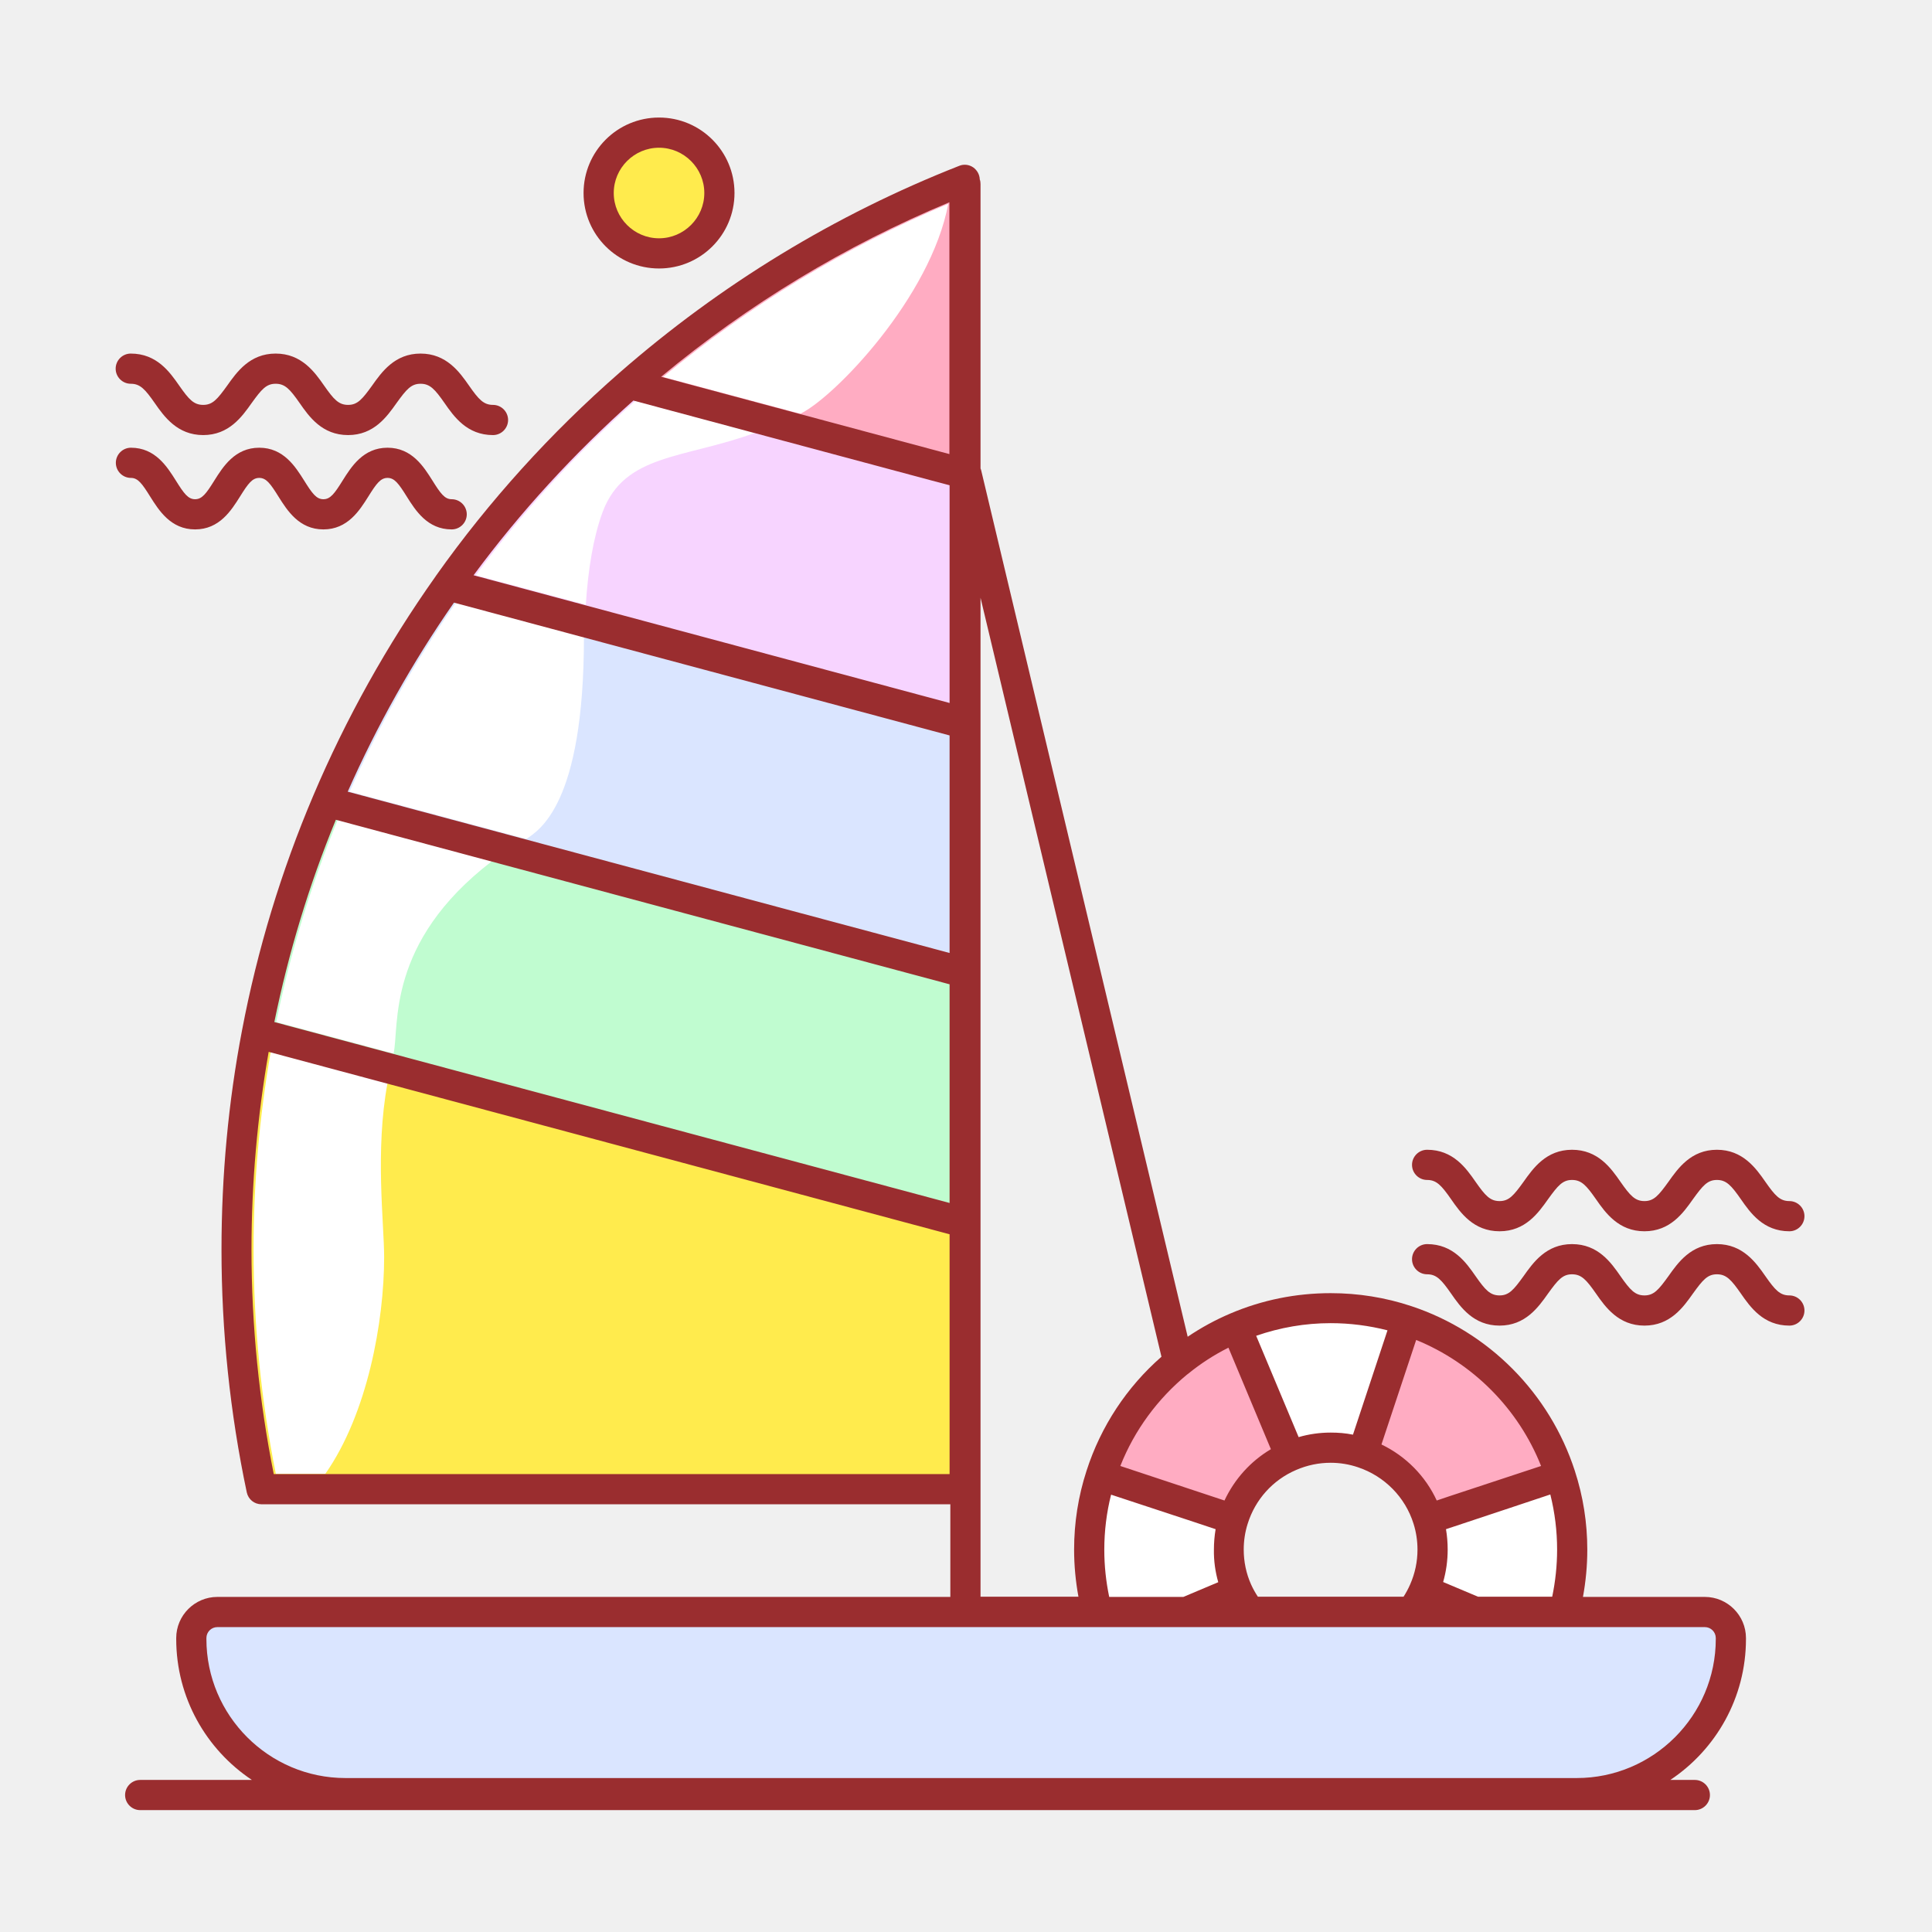
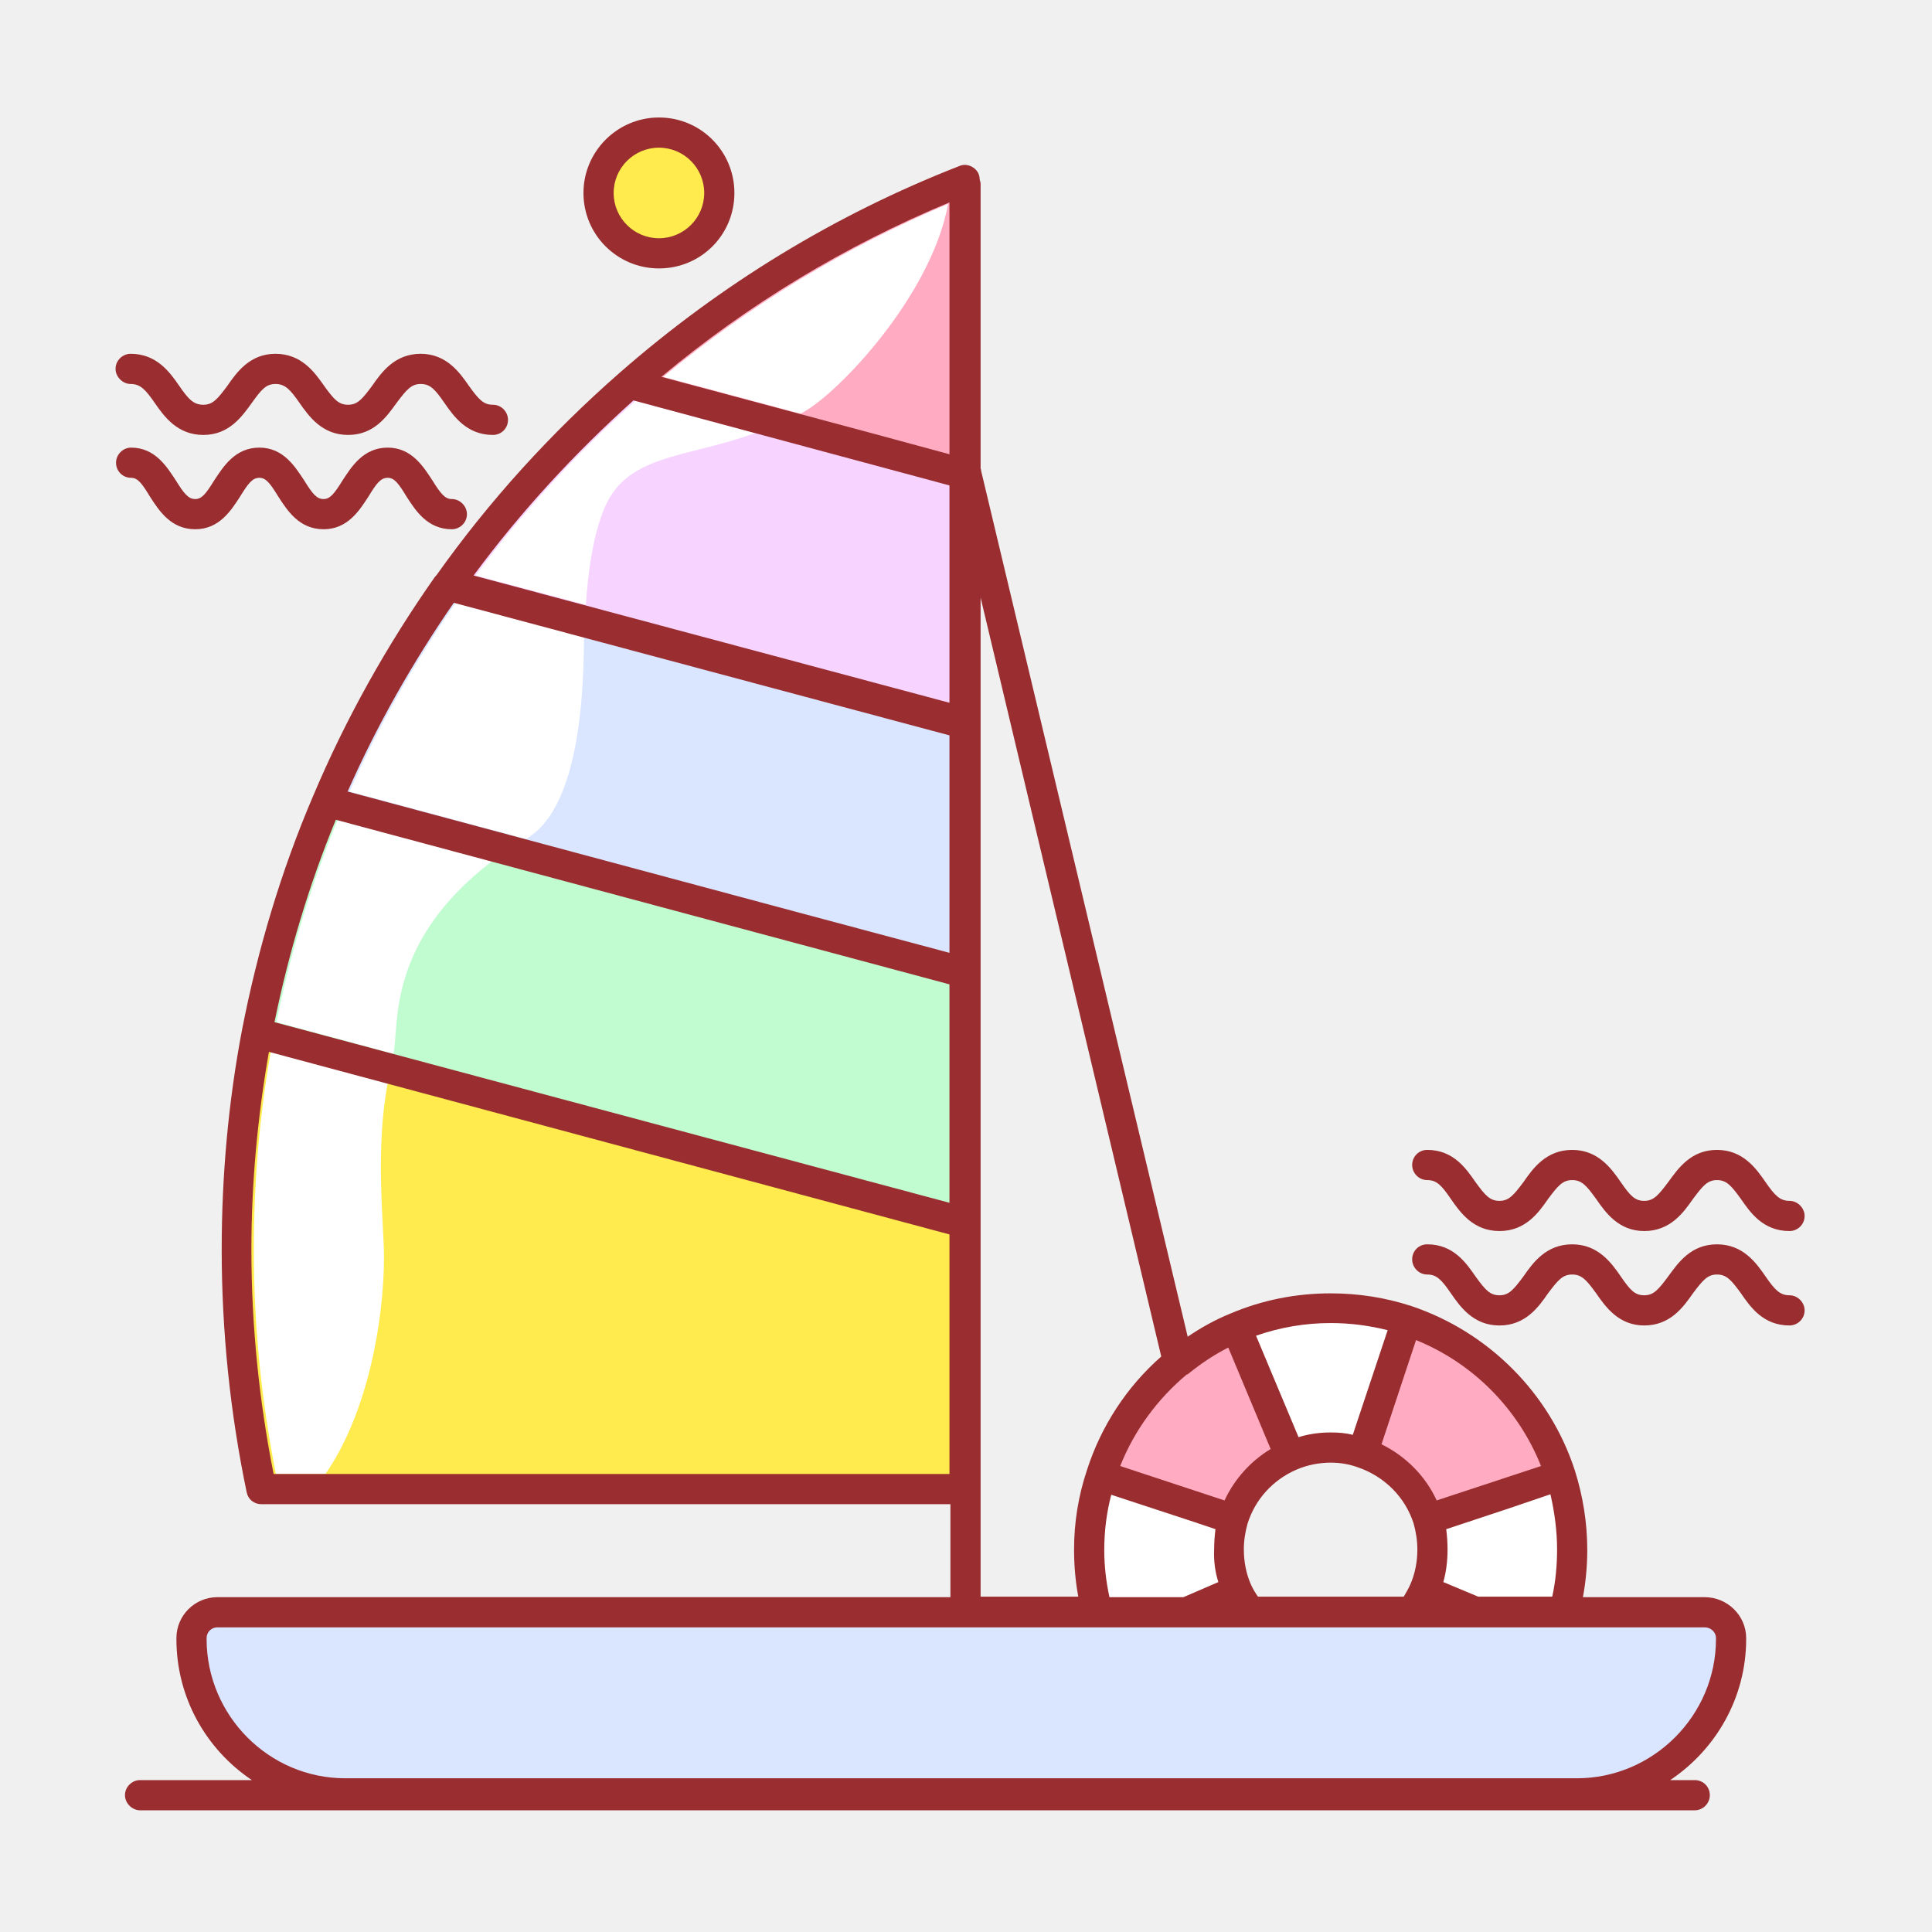
- <svg xmlns="http://www.w3.org/2000/svg" width="800px" height="800px" viewBox="0 0 1024 1024" class="icon" version="1.1">
-   <path d="M827.1 782l-70.3 23.3c1.6 5.1 2.4 10.5 2.4 16.1 0 7.7-1.6 15-4.5 21.7l68.3 28.6c6.6-15.4 10.3-32.4 10.3-50.3 0-13.8-2.2-27-6.2-39.4z" fill="#FFFFFF" />
-   <path d="M683.9 771.8l-28.6-68.3c-33.9 14.4-60.3 43.1-71.8 78.5l70.3 23.3c4.7-15.1 15.8-27.3 30.1-33.5zM756.9 805.2l70.3-23.3c-12.5-38.7-42.9-69.4-81.5-82.2L722.4 770c16.4 5.5 29.3 18.7 34.5 35.2zM655.8 843l-68.3 28.6c13.1 30.6 37.7 55 68.4 67.9l28.6-68.3c-12.8-5.3-23.1-15.5-28.7-28.2zM721.7 872.8L745 943c35.2-11.5 63.6-37.7 78.1-71.4L754.8 843c-6.2 14.1-18.2 25-33.1 29.8z" fill="#FFACC2" />
-   <path d="M705.3 767.3c6 0 11.7 1 17 2.8l23.3-70.3c-12.7-4.2-26.2-6.5-40.3-6.5-17.8 0-34.7 3.6-50.1 10.2l28.6 68.3c6.6-2.9 13.9-4.5 21.5-4.5zM705.3 875.3c-7.3 0-14.3-1.5-20.7-4.1L656 939.5c15.2 6.3 31.8 9.9 49.3 9.9 13.9 0 27.2-2.2 39.7-6.3l-23.3-70.3c-5.1 1.6-10.7 2.5-16.4 2.5zM651.3 821.3c0-5.6 0.9-11 2.4-16.1L583.5 782c-4 12.4-6.2 25.6-6.2 39.4 0 17.8 3.7 34.8 10.3 50.3l68.3-28.6c-3-6.7-4.6-14.1-4.6-21.8z" fill="#FFFFFF" />
-   <path d="M948.4 702.6c-13.8 0-20.7-9.8-25.7-17-5.1-7.3-7.7-10.2-12.7-10.2s-7.5 3-12.7 10.2c-5.1 7.2-12 17-25.7 17s-20.7-9.8-25.7-17c-5.1-7.3-7.7-10.2-12.7-10.2-5 0-7.5 3-12.7 10.2-5.1 7.2-12 17-25.7 17-13.8 0-20.7-9.8-25.7-17-5.1-7.3-7.7-10.2-12.7-10.2-4.4 0-8-3.6-8-8s3.6-8 8-8c13.8 0 20.7 9.8 25.7 17 5.1 7.3 7.7 10.2 12.7 10.2 5 0 7.5-3 12.7-10.2 5.1-7.2 12-17 25.7-17 13.8 0 20.7 9.8 25.7 17 5.1 7.3 7.7 10.2 12.7 10.2 5 0 7.5-3 12.7-10.2 5.1-7.2 12-17 25.7-17s20.7 9.8 25.7 17c5.1 7.3 7.7 10.2 12.7 10.2 4.4 0 8 3.6 8 8s-3.6 8-8 8zM948.4 652.6c-13.8 0-20.7-9.8-25.7-17-5.1-7.3-7.7-10.2-12.7-10.2s-7.5 3-12.7 10.2c-5.1 7.2-12 17-25.7 17s-20.7-9.8-25.7-17c-5.1-7.3-7.7-10.2-12.7-10.2-5 0-7.5 3-12.7 10.2-5.1 7.2-12 17-25.7 17-13.8 0-20.7-9.8-25.7-17-5.1-7.3-7.7-10.2-12.7-10.2-4.4 0-8-3.6-8-8s3.6-8 8-8c13.8 0 20.7 9.8 25.7 17 5.1 7.3 7.7 10.2 12.7 10.2 5 0 7.5-3 12.7-10.2 5.1-7.2 12-17 25.7-17 13.8 0 20.7 9.8 25.7 17 5.1 7.3 7.7 10.2 12.7 10.2 5 0 7.5-3 12.7-10.2 5.1-7.2 12-17 25.7-17s20.7 9.8 25.7 17c5.1 7.3 7.7 10.2 12.7 10.2 4.4 0 8 3.6 8 8s-3.6 8-8 8zM239.4 280.6c-12.9 0-19.2-10.1-23.8-17.4-4.3-6.9-6.5-9.9-10.2-9.9s-5.9 3-10.2 9.9c-4.6 7.3-10.9 17.4-23.8 17.4s-19.2-10.1-23.8-17.4c-4.3-6.9-6.5-9.9-10.2-9.9s-5.9 3-10.2 9.9c-4.6 7.3-10.9 17.4-23.8 17.4s-19.2-10.1-23.8-17.4c-4.3-6.9-6.5-9.9-10.2-9.9-4.4 0-8-3.6-8-8s3.6-8 8-8c12.9 0 19.2 10.1 23.8 17.4 4.3 6.9 6.5 9.9 10.2 9.9s5.9-3 10.2-9.9c4.6-7.3 10.9-17.4 23.8-17.4s19.2 10.1 23.8 17.4c4.3 6.9 6.5 9.9 10.2 9.9 3.7 0 5.9-3 10.2-9.9 4.6-7.3 10.9-17.4 23.8-17.4s19.2 10.1 23.8 17.4c4.3 6.9 6.5 9.9 10.2 9.9 4.4 0 8 3.6 8 8s-3.6 8-8 8zM261.3 230.6c-13.8 0-20.7-9.8-25.7-17-5.1-7.3-7.7-10.2-12.7-10.2s-7.5 3-12.7 10.2c-5.1 7.2-12 17-25.7 17-13.8 0-20.7-9.8-25.7-17-5.1-7.3-7.7-10.2-12.7-10.2s-7.5 3-12.7 10.2c-5.1 7.2-12 17-25.7 17s-20.7-9.8-25.7-17c-5.1-7.3-7.7-10.2-12.7-10.2-4.4 0-8-3.6-8-8s3.6-8 8-8c13.8 0 20.7 9.8 25.7 17 5.1 7.3 7.7 10.2 12.7 10.2s7.5-3 12.7-10.2c5.1-7.2 12-17 25.7-17s20.7 9.8 25.7 17c5.1 7.3 7.7 10.2 12.7 10.2 5 0 7.5-3 12.7-10.2 5.1-7.2 12-17 25.7-17s20.7 9.8 25.7 17c5.1 7.3 7.7 10.2 12.7 10.2 4.4 0 8 3.6 8 8s-3.6 8-8 8z" fill="#9A2D2F" />
-   <path d="M835.7 951.3H183.1c-44.9 0-81.7-36.8-81.7-81.7v-0.5c0-7.6 6.2-13.8 13.8-13.8h788.4c7.6 0 13.8 6.2 13.8 13.8v0.5c0 45-36.8 81.7-81.7 81.7z" fill="#DAE5FF" />
-   <path d="M511.3 95.4c-65.5 25.8-125.5 62.6-177.6 108.2l177.6 47.6V95.4z" fill="#FFACC2" />
-   <path d="M125.3 662.3c0 43.6 4.6 86 13.3 127h372.7V648L136.1 547.5c-7.1 37.2-10.8 75.5-10.8 114.8z" fill="#FFEB4D" />
-   <path d="M237.7 309.7L511.3 383V251.2l-177.6-47.6c-36 31.4-68.2 67-96 106.1z" fill="#F7D4FF" />
-   <path d="M173.3 424.9l338 90.6V383.7l-274-73.4c-25.3 35.5-46.8 74-64 114.6z" fill="#DAE5FF" />
-   <path d="M173.3 424.9c-16.5 38.9-29.1 80-37.2 122.6L511.3 648V515.5l-338-90.6z" fill="#C0FCD0" />
-   <path d="M502.6 108c-54.7 23-105.4 53.8-151.2 91.8l72.8 19.5c18.2-8.8 69.2-61.9 78.4-111.3zM203.6 666.3c0-17.9-4.9-56.4 1.8-92.3l-61.9-16.6c-6 34.4-9.1 69.6-9.1 104.8 0 40 4 80 11.8 119h26.2c22.4-31.9 31.2-80.9 31.2-114.9zM400.2 229.4l-63.4-17c-31.4 27.8-59.8 58.9-84.7 92.5l58.4 15.6c1.2-18.8 4-35.9 8.9-49.1 11.6-31.1 43.3-28.2 80.8-42zM185.3 419.6l93.7 25.1c6.5-4.7 30.5-17.7 30.5-107.1l-67.9-18.2c-21.9 31.6-40.8 65.2-56.3 100.2zM208.6 558.4c3.2-14.3-4.3-58.7 52.2-102L179 434.5c-14.2 34.6-25.1 70.6-32.6 107.2l62.2 16.7z" fill="#FFFFFF" />
-   <path d="M925.4 868.7v-0.5c0-12-9.8-21.8-21.8-21.8H839c1.5-8.2 2.3-16.5 2.3-25 0-14.3-2.2-28.3-6.6-41.8-13.3-41.1-45.6-73.7-86.6-87.3-13.8-4.6-28.2-6.9-42.8-6.9-18.4 0-36.3 3.6-53.2 10.8-8 3.4-15.5 7.5-22.6 12.3l-109.4-459c-0.1-0.4-0.2-0.8-0.4-1.2V97.6c0-0.9-0.1-1.7-0.4-2.5-0.1-2.6-1.4-4.9-3.5-6.4-2.2-1.5-5-1.8-7.4-0.8-65.9 25.9-126.4 62.8-180 109.6-36.5 31.9-69.2 68-97.2 107.5-0.1 0.1-0.1 0.2-0.2 0.3-0.1 0.1-0.1 0.2-0.2 0.3-25.7 36.3-47.5 75.4-64.8 116.2-16.9 39.8-29.6 81.6-37.7 124.2-7.3 38.1-10.9 77.2-10.9 116.3 0 43.3 4.5 86.6 13.4 128.7 0.8 3.7 4 6.3 7.8 6.3h365.1v49.1H115.2c-12 0-21.8 9.8-21.8 21.8v0.5c0 31.1 15.9 58.6 40.1 74.7H74.3c-4.4 0-8 3.6-8 8s3.6 8 8 8h824c4.4 0 8-3.6 8-8s-3.6-8-8-8h-13c24.2-16.1 40.1-43.6 40.1-74.7z m-100.1-47.4c0 8.5-0.9 16.8-2.6 25h-39.3l-18.5-7.8c1.6-5.6 2.4-11.3 2.4-17.2 0-3.6-0.3-7.3-0.9-10.8l33.4-11.1 21.9-7.3c2.4 9.6 3.6 19.4 3.6 29.2z m-74.7-111.1c30.1 12.3 54.2 36.5 66.2 66.8l-48.5 16-6.8 2.3c-6-13-16.4-23.5-29.3-29.7l18.4-55.4z m0.7 111.1c0 6.4-1.3 12.6-3.9 18.5-1 2.3-2.2 4.5-3.5 6.5h-77.2c-1.4-2.1-2.6-4.3-3.6-6.5-2.6-5.8-3.9-12.1-3.9-18.5 0-4.7 0.7-9.3 2.1-13.7 4-12.8 13.3-23.2 25.7-28.5 5.8-2.5 11.9-3.8 18.3-3.8 4.9 0 9.8 0.8 14.5 2.4 14 4.7 25 15.8 29.4 29.9 1.4 4.4 2.1 9.1 2.1 13.7z m-46-120c10.2 0 20.3 1.3 30.1 3.8l-18.3 55.3c-3.9-0.8-7.8-1.1-11.8-1.1-5.8 0-11.5 0.8-17 2.4L665.8 708c12.7-4.4 25.9-6.7 39.5-6.7z m-76.2 27.3c0.3-0.2 0.5-0.4 0.8-0.6 6.5-5.3 13.6-9.9 21.2-13.7l22.5 53.8c-10.8 6.4-19.3 15.9-24.6 27.2L593.8 777c7.5-19 19.8-35.6 35.3-48.4z m16.6 110l-18.5 7.8h-39.3c-1.7-8.2-2.6-16.5-2.6-25 0-9.9 1.2-19.7 3.6-29.2l44 14.5 11.4 3.8c-0.6 3.6-0.9 7.2-0.9 10.8-0.1 5.9 0.7 11.7 2.3 17.3z m-142.4-57.3H145.1c-7.8-39-11.8-79-11.8-119 0-35.2 3.1-70.4 9.1-104.8l360.9 96.7v127.1z m0-143.7l-357.9-95.9c7.5-36.6 18.4-72.7 32.6-107.2l325.3 87.2v115.9z m0-132.5l-79.6-21.3-239.4-64.2c15.5-35 34.4-68.7 56.3-100.2l262.7 70.4v115.3z m0-132.5L251 304.9c24.9-33.7 53.4-64.7 84.7-92.6l157.4 42.2 10.2 2.7v115.4z m0-131.9l-42.5-11.4-110.4-29.6c46.2-38.4 97.5-69.5 152.8-92.5v133.5z m16.4 76.1l95.9 402.3c-18.3 16-32.1 36.8-39.7 60.4-4.4 13.5-6.6 27.6-6.6 41.8 0 8.5 0.8 16.8 2.3 25h-51.9V316.8z m316 625.6H183.1c-40.6 0-73.7-33.1-73.7-73.7v-0.5c0-3.2 2.6-5.8 5.8-5.8h788.4c3.2 0 5.8 2.6 5.8 5.8v0.5c0 40.6-33.1 73.7-73.7 73.7z" fill="#9A2D2F" />
-   <path d="M349.3 102.3m-32 0a32 32 0 1 0 64 0 32 32 0 1 0-64 0Z" fill="#FFEB4D" />
-   <path d="M349.3 142.3c-22.1 0-40-17.9-40-40s17.9-40 40-40 40 17.9 40 40-17.9 40-40 40z m0-64c-13.2 0-24 10.8-24 24s10.8 24 24 24 24-10.8 24-24-10.8-24-24-24z" fill="#9A2D2F" />
+ <svg xmlns="http://www.w3.org/2000/svg" width="16px" height="16px" viewBox="0 0 16 16" version="1.1">
+   <g id="surface1">
+     <path style=" stroke:none;fill-rule:nonzero;fill:rgb(100%,100%,100%);fill-opacity:1;" d="M 12.922 12.219 L 11.824 12.582 C 11.852 12.664 11.863 12.746 11.863 12.836 C 11.863 12.953 11.836 13.07 11.793 13.172 L 12.859 13.621 C 12.961 13.379 13.02 13.113 13.02 12.836 C 13.02 12.617 12.984 12.414 12.922 12.219 Z M 12.922 12.219 " />
+     <path style=" stroke:none;fill-rule:nonzero;fill:rgb(100%,67.451%,76.078%);fill-opacity:1;" d="M 10.688 12.059 L 10.238 10.992 C 9.711 11.219 9.297 11.664 9.117 12.219 L 10.215 12.582 C 10.289 12.348 10.461 12.156 10.688 12.059 Z M 11.828 12.582 L 12.926 12.219 C 12.73 11.613 12.254 11.133 11.652 10.934 L 11.289 12.031 C 11.543 12.117 11.746 12.324 11.828 12.582 Z M 10.246 13.172 L 9.18 13.617 C 9.383 14.098 9.77 14.477 10.25 14.68 L 10.695 13.613 C 10.496 13.531 10.336 13.371 10.246 13.172 Z M 11.277 13.637 L 11.641 14.734 C 12.191 14.555 12.633 14.145 12.859 13.617 L 11.793 13.172 C 11.695 13.391 11.508 13.562 11.277 13.637 Z M 11.277 13.637 " />
+     <path style=" stroke:none;fill-rule:nonzero;fill:rgb(100%,100%,100%);fill-opacity:1;" d="M 11.02 11.988 C 11.113 11.988 11.203 12.004 11.285 12.031 L 11.648 10.934 C 11.453 10.867 11.242 10.832 11.02 10.832 C 10.742 10.832 10.477 10.891 10.238 10.992 L 10.684 12.059 C 10.789 12.016 10.902 11.988 11.02 11.988 Z M 11.02 13.676 C 10.906 13.676 10.797 13.652 10.695 13.613 L 10.25 14.68 C 10.488 14.777 10.746 14.836 11.02 14.836 C 11.238 14.836 11.445 14.801 11.641 14.734 L 11.277 13.637 C 11.195 13.664 11.109 13.676 11.02 13.676 Z M 10.176 12.832 C 10.176 12.746 10.191 12.66 10.215 12.582 L 9.117 12.219 C 9.055 12.414 9.02 12.617 9.02 12.836 C 9.02 13.113 9.078 13.379 9.18 13.621 L 10.25 13.172 C 10.203 13.07 10.176 12.953 10.176 12.832 Z M 10.176 12.832 " />
+     <path style=" stroke:none;fill-rule:nonzero;fill:rgb(60.392%,17.647%,18.431%);fill-opacity:1;" d="M 14.82 10.977 C 14.602 10.977 14.496 10.824 14.418 10.711 C 14.336 10.598 14.297 10.555 14.219 10.555 C 14.141 10.555 14.102 10.602 14.02 10.711 C 13.941 10.824 13.832 10.977 13.617 10.977 C 13.406 10.977 13.297 10.824 13.219 10.711 C 13.137 10.598 13.098 10.555 13.02 10.555 C 12.941 10.555 12.902 10.602 12.82 10.711 C 12.742 10.824 12.633 10.977 12.418 10.977 C 12.203 10.977 12.094 10.824 12.016 10.711 C 11.938 10.598 11.898 10.555 11.82 10.555 C 11.75 10.555 11.695 10.496 11.695 10.43 C 11.695 10.359 11.75 10.305 11.82 10.305 C 12.035 10.305 12.141 10.457 12.219 10.57 C 12.301 10.684 12.34 10.727 12.418 10.727 C 12.496 10.727 12.535 10.68 12.617 10.57 C 12.695 10.457 12.805 10.305 13.02 10.305 C 13.234 10.305 13.344 10.457 13.422 10.57 C 13.5 10.684 13.539 10.727 13.617 10.727 C 13.695 10.727 13.734 10.68 13.816 10.57 C 13.898 10.457 14.004 10.305 14.219 10.305 C 14.434 10.305 14.543 10.457 14.621 10.57 C 14.699 10.684 14.742 10.727 14.82 10.727 C 14.887 10.727 14.945 10.785 14.945 10.852 C 14.945 10.922 14.887 10.977 14.82 10.977 Z M 14.82 10.195 C 14.602 10.195 14.496 10.043 14.418 9.93 C 14.336 9.816 14.297 9.773 14.219 9.773 C 14.141 9.773 14.102 9.82 14.02 9.93 C 13.941 10.043 13.832 10.195 13.617 10.195 C 13.406 10.195 13.297 10.043 13.219 9.93 C 13.137 9.816 13.098 9.773 13.02 9.773 C 12.941 9.773 12.902 9.82 12.82 9.93 C 12.742 10.043 12.633 10.195 12.418 10.195 C 12.203 10.195 12.094 10.043 12.016 9.93 C 11.938 9.816 11.898 9.773 11.82 9.773 C 11.75 9.773 11.695 9.715 11.695 9.648 C 11.695 9.578 11.75 9.523 11.82 9.523 C 12.035 9.523 12.141 9.676 12.219 9.789 C 12.301 9.902 12.34 9.945 12.418 9.945 C 12.496 9.945 12.535 9.898 12.617 9.789 C 12.695 9.676 12.805 9.523 13.02 9.523 C 13.234 9.523 13.344 9.676 13.422 9.789 C 13.5 9.902 13.539 9.945 13.617 9.945 C 13.695 9.945 13.734 9.898 13.816 9.789 C 13.898 9.676 14.004 9.523 14.219 9.523 C 14.434 9.523 14.543 9.676 14.621 9.789 C 14.699 9.902 14.742 9.945 14.82 9.945 C 14.887 9.945 14.945 10.004 14.945 10.07 C 14.945 10.141 14.887 10.195 14.82 10.195 Z M 3.742 4.383 C 3.539 4.383 3.441 4.227 3.367 4.113 C 3.301 4.004 3.266 3.957 3.211 3.957 C 3.152 3.957 3.117 4.004 3.051 4.113 C 2.977 4.227 2.879 4.383 2.68 4.383 C 2.477 4.383 2.379 4.227 2.305 4.113 C 2.238 4.004 2.203 3.957 2.148 3.957 C 2.09 3.957 2.055 4.004 1.988 4.113 C 1.914 4.227 1.816 4.383 1.617 4.383 C 1.414 4.383 1.316 4.227 1.242 4.113 C 1.176 4.004 1.141 3.957 1.086 3.957 C 1.016 3.957 0.961 3.902 0.961 3.832 C 0.961 3.766 1.016 3.707 1.086 3.707 C 1.285 3.707 1.383 3.867 1.457 3.98 C 1.523 4.086 1.559 4.133 1.617 4.133 C 1.672 4.133 1.707 4.086 1.773 3.98 C 1.848 3.867 1.945 3.707 2.148 3.707 C 2.348 3.707 2.445 3.867 2.52 3.98 C 2.586 4.086 2.621 4.133 2.68 4.133 C 2.734 4.133 2.77 4.086 2.836 3.98 C 2.91 3.867 3.008 3.707 3.211 3.707 C 3.41 3.707 3.508 3.867 3.582 3.98 C 3.648 4.086 3.684 4.133 3.742 4.133 C 3.809 4.133 3.867 4.191 3.867 4.258 C 3.867 4.328 3.809 4.383 3.742 4.383 Z M 4.082 3.602 C 3.867 3.602 3.758 3.449 3.68 3.336 C 3.602 3.223 3.562 3.18 3.484 3.18 C 3.406 3.18 3.367 3.227 3.285 3.336 C 3.203 3.449 3.098 3.602 2.883 3.602 C 2.668 3.602 2.559 3.449 2.48 3.336 C 2.402 3.223 2.359 3.18 2.281 3.18 C 2.203 3.18 2.164 3.227 2.086 3.336 C 2.004 3.449 1.898 3.602 1.684 3.602 C 1.469 3.602 1.359 3.449 1.281 3.336 C 1.203 3.223 1.16 3.18 1.082 3.18 C 1.016 3.18 0.957 3.121 0.957 3.055 C 0.957 2.984 1.016 2.93 1.082 2.93 C 1.297 2.93 1.406 3.082 1.484 3.195 C 1.562 3.309 1.605 3.352 1.684 3.352 C 1.762 3.352 1.801 3.305 1.883 3.195 C 1.961 3.082 2.07 2.93 2.281 2.93 C 2.496 2.93 2.605 3.082 2.684 3.195 C 2.766 3.309 2.805 3.352 2.883 3.352 C 2.961 3.352 3 3.305 3.082 3.195 C 3.16 3.082 3.27 2.93 3.484 2.93 C 3.695 2.93 3.805 3.082 3.883 3.195 C 3.965 3.309 4.004 3.352 4.082 3.352 C 4.152 3.352 4.207 3.41 4.207 3.477 C 4.207 3.547 4.152 3.602 4.082 3.602 Z M 4.082 3.602 " />
+     <path style=" stroke:none;fill-rule:nonzero;fill:rgb(85.49%,89.804%,100%);fill-opacity:1;" d="M 13.059 14.863 L 2.859 14.863 C 2.16 14.863 1.586 14.289 1.586 13.586 L 1.586 13.578 C 1.586 13.461 1.68 13.363 1.801 13.363 L 14.117 13.363 C 14.238 13.363 14.336 13.461 14.336 13.578 L 14.336 13.586 C 14.336 14.289 13.758 14.863 13.059 14.863 Z M 13.059 14.863 " />
+     <path style=" stroke:none;fill-rule:nonzero;fill:rgb(100%,67.451%,76.078%);fill-opacity:1;" d="M 7.988 1.492 C 6.965 1.895 6.027 2.469 5.215 3.18 L 7.988 3.926 Z M 7.988 1.492 " />
+     <path style=" stroke:none;fill-rule:nonzero;fill:rgb(100%,92.157%,30.196%);fill-opacity:1;" d="M 1.957 10.348 C 1.957 11.031 2.031 11.691 2.164 12.332 L 7.988 12.332 L 7.988 10.125 L 2.125 8.555 C 2.016 9.137 1.957 9.734 1.957 10.348 Z M 1.957 10.348 " />
+     <path style=" stroke:none;fill-rule:nonzero;fill:rgb(96.863%,83.137%,100%);fill-opacity:1;" d="M 3.715 4.84 L 7.988 5.984 L 7.988 3.926 L 5.215 3.18 C 4.652 3.672 4.148 4.227 3.715 4.84 Z M 3.715 4.84 " />
+     <path style=" stroke:none;fill-rule:nonzero;fill:rgb(85.49%,89.804%,100%);fill-opacity:1;" d="M 2.707 6.641 L 7.988 8.055 L 7.988 5.996 L 3.707 4.848 C 3.312 5.402 2.977 6.004 2.707 6.641 Z M 2.707 6.641 " />
+     <path style=" stroke:none;fill-rule:nonzero;fill:rgb(75.294%,98.824%,81.569%);fill-opacity:1;" d="M 2.707 6.641 C 2.449 7.246 2.254 7.891 2.125 8.555 L 7.988 10.125 L 7.988 8.055 Z M 2.707 6.641 " />
+     <path style=" stroke:none;fill-rule:nonzero;fill:rgb(100%,100%,100%);fill-opacity:1;" d="M 7.852 1.688 C 7 2.047 6.207 2.527 5.492 3.121 L 6.629 3.426 C 6.914 3.289 7.711 2.461 7.852 1.688 Z M 3.18 10.41 C 3.18 10.133 3.105 9.531 3.211 8.969 L 2.242 8.711 C 2.148 9.246 2.102 9.797 2.102 10.348 C 2.102 10.973 2.164 11.598 2.285 12.207 L 2.695 12.207 C 3.043 11.707 3.18 10.941 3.18 10.41 Z M 6.254 3.586 L 5.262 3.32 C 4.773 3.754 4.328 4.238 3.938 4.766 L 4.852 5.008 C 4.871 4.715 4.914 4.445 4.992 4.242 C 5.172 3.754 5.668 3.801 6.254 3.586 Z M 2.895 6.555 L 4.359 6.949 C 4.461 6.875 4.836 6.672 4.836 5.273 L 3.773 4.992 C 3.434 5.484 3.137 6.008 2.895 6.555 Z M 3.258 8.727 C 3.309 8.5 3.191 7.809 4.074 7.133 L 2.797 6.789 C 2.574 7.328 2.406 7.891 2.289 8.465 Z M 3.258 8.727 " />
+     <path style=" stroke:none;fill-rule:nonzero;fill:rgb(60.392%,17.647%,18.431%);fill-opacity:1;" d="M 14.461 13.574 L 14.461 13.566 C 14.461 13.379 14.305 13.227 14.117 13.227 L 13.109 13.227 C 13.133 13.098 13.145 12.969 13.145 12.836 C 13.145 12.609 13.109 12.391 13.043 12.18 C 12.836 11.539 12.328 11.031 11.688 10.816 C 11.473 10.746 11.25 10.711 11.02 10.711 C 10.734 10.711 10.453 10.766 10.188 10.879 C 10.062 10.93 9.945 10.996 9.836 11.07 L 8.125 3.898 C 8.125 3.891 8.125 3.887 8.121 3.879 L 8.121 1.523 C 8.121 1.512 8.117 1.5 8.113 1.484 C 8.113 1.445 8.094 1.41 8.059 1.387 C 8.023 1.363 7.98 1.359 7.945 1.375 C 6.914 1.777 5.969 2.355 5.133 3.086 C 4.562 3.586 4.051 4.148 3.613 4.766 C 3.609 4.766 3.609 4.77 3.609 4.77 C 3.609 4.773 3.609 4.773 3.605 4.773 C 3.203 5.344 2.863 5.953 2.594 6.59 C 2.328 7.211 2.133 7.867 2.004 8.531 C 1.891 9.125 1.836 9.738 1.836 10.348 C 1.836 11.023 1.906 11.703 2.043 12.359 C 2.055 12.418 2.105 12.457 2.164 12.457 L 7.871 12.457 L 7.871 13.227 L 1.801 13.227 C 1.613 13.227 1.461 13.379 1.461 13.566 L 1.461 13.574 C 1.461 14.059 1.707 14.488 2.086 14.742 L 1.16 14.742 C 1.094 14.742 1.035 14.797 1.035 14.867 C 1.035 14.934 1.094 14.992 1.16 14.992 L 14.035 14.992 C 14.105 14.992 14.16 14.934 14.16 14.867 C 14.16 14.797 14.105 14.742 14.035 14.742 L 13.832 14.742 C 14.211 14.488 14.461 14.059 14.461 13.574 Z M 12.895 12.832 C 12.895 12.965 12.883 13.094 12.855 13.223 L 12.242 13.223 L 11.953 13.102 C 11.977 13.016 11.988 12.926 11.988 12.832 C 11.988 12.777 11.984 12.719 11.977 12.664 L 12.496 12.492 L 12.84 12.375 C 12.875 12.527 12.895 12.68 12.895 12.832 Z M 11.727 11.098 C 12.199 11.289 12.574 11.668 12.762 12.141 L 12.004 12.391 L 11.898 12.426 C 11.805 12.223 11.641 12.059 11.441 11.961 Z M 11.738 12.832 C 11.738 12.934 11.719 13.031 11.68 13.121 C 11.664 13.156 11.645 13.191 11.625 13.223 L 10.418 13.223 C 10.395 13.191 10.375 13.156 10.359 13.121 C 10.32 13.031 10.301 12.934 10.301 12.832 C 10.301 12.758 10.312 12.688 10.332 12.617 C 10.395 12.418 10.539 12.258 10.734 12.172 C 10.824 12.133 10.922 12.113 11.02 12.113 C 11.098 12.113 11.172 12.125 11.246 12.152 C 11.465 12.227 11.637 12.398 11.707 12.617 C 11.727 12.688 11.738 12.762 11.738 12.832 Z M 11.02 10.957 C 11.18 10.957 11.336 10.977 11.492 11.016 L 11.203 11.883 C 11.145 11.867 11.082 11.863 11.02 11.863 C 10.93 11.863 10.84 11.875 10.754 11.902 L 10.402 11.062 C 10.602 10.992 10.809 10.957 11.02 10.957 Z M 9.828 11.383 C 9.836 11.383 9.836 11.379 9.844 11.375 C 9.945 11.293 10.055 11.219 10.172 11.16 L 10.523 12 C 10.355 12.102 10.223 12.25 10.141 12.426 L 9.277 12.141 C 9.395 11.844 9.586 11.586 9.828 11.383 Z M 10.09 13.102 L 9.801 13.227 L 9.188 13.227 C 9.16 13.098 9.145 12.969 9.145 12.836 C 9.145 12.68 9.164 12.527 9.203 12.379 L 9.891 12.605 L 10.066 12.664 C 10.059 12.719 10.055 12.777 10.055 12.832 C 10.051 12.926 10.062 13.016 10.09 13.102 Z M 7.863 12.207 L 2.266 12.207 C 2.145 11.598 2.082 10.973 2.082 10.348 C 2.082 9.797 2.133 9.25 2.227 8.711 L 7.863 10.223 Z M 7.863 9.961 L 2.273 8.465 C 2.391 7.891 2.559 7.328 2.781 6.789 L 7.863 8.152 Z M 7.863 7.891 L 6.621 7.559 L 2.879 6.555 C 3.121 6.008 3.418 5.484 3.758 4.992 L 7.863 6.09 Z M 7.863 5.82 L 3.922 4.766 C 4.312 4.238 4.758 3.754 5.246 3.316 L 7.703 3.977 L 7.863 4.02 Z M 7.863 3.762 L 7.199 3.582 L 5.477 3.121 C 6.195 2.52 7 2.035 7.863 1.676 Z M 8.121 4.949 L 9.617 11.234 C 9.332 11.484 9.117 11.812 9 12.18 C 8.93 12.391 8.895 12.609 8.895 12.832 C 8.895 12.965 8.906 13.094 8.93 13.223 L 8.121 13.223 Z M 13.059 14.727 L 2.859 14.727 C 2.227 14.727 1.711 14.207 1.711 13.574 L 1.711 13.566 C 1.711 13.516 1.75 13.477 1.801 13.477 L 14.117 13.477 C 14.168 13.477 14.211 13.516 14.211 13.566 L 14.211 13.574 C 14.211 14.207 13.691 14.727 13.059 14.727 Z M 13.059 14.727 " />
+     <path style=" stroke:none;fill-rule:nonzero;fill:rgb(100%,92.157%,30.196%);fill-opacity:1;" d="M 4.957 1.598 C 4.957 1.875 5.184 2.098 5.457 2.098 C 5.734 2.098 5.957 1.875 5.957 1.598 C 5.957 1.324 5.734 1.098 5.457 1.098 C 5.184 1.098 4.957 1.324 4.957 1.598 Z M 4.957 1.598 " />
+     <path style=" stroke:none;fill-rule:nonzero;fill:rgb(60.392%,17.647%,18.431%);fill-opacity:1;" d="M 5.457 2.223 C 5.113 2.223 4.832 1.945 4.832 1.598 C 4.832 1.254 5.113 0.973 5.457 0.973 C 5.805 0.973 6.082 1.254 6.082 1.598 C 6.082 1.945 5.805 2.223 5.457 2.223 Z M 5.457 1.223 C 5.25 1.223 5.082 1.391 5.082 1.598 C 5.082 1.805 5.25 1.973 5.457 1.973 C 5.664 1.973 5.832 1.805 5.832 1.598 C 5.832 1.391 5.664 1.223 5.457 1.223 Z M 5.457 1.223 " />
+   </g>
</svg>
